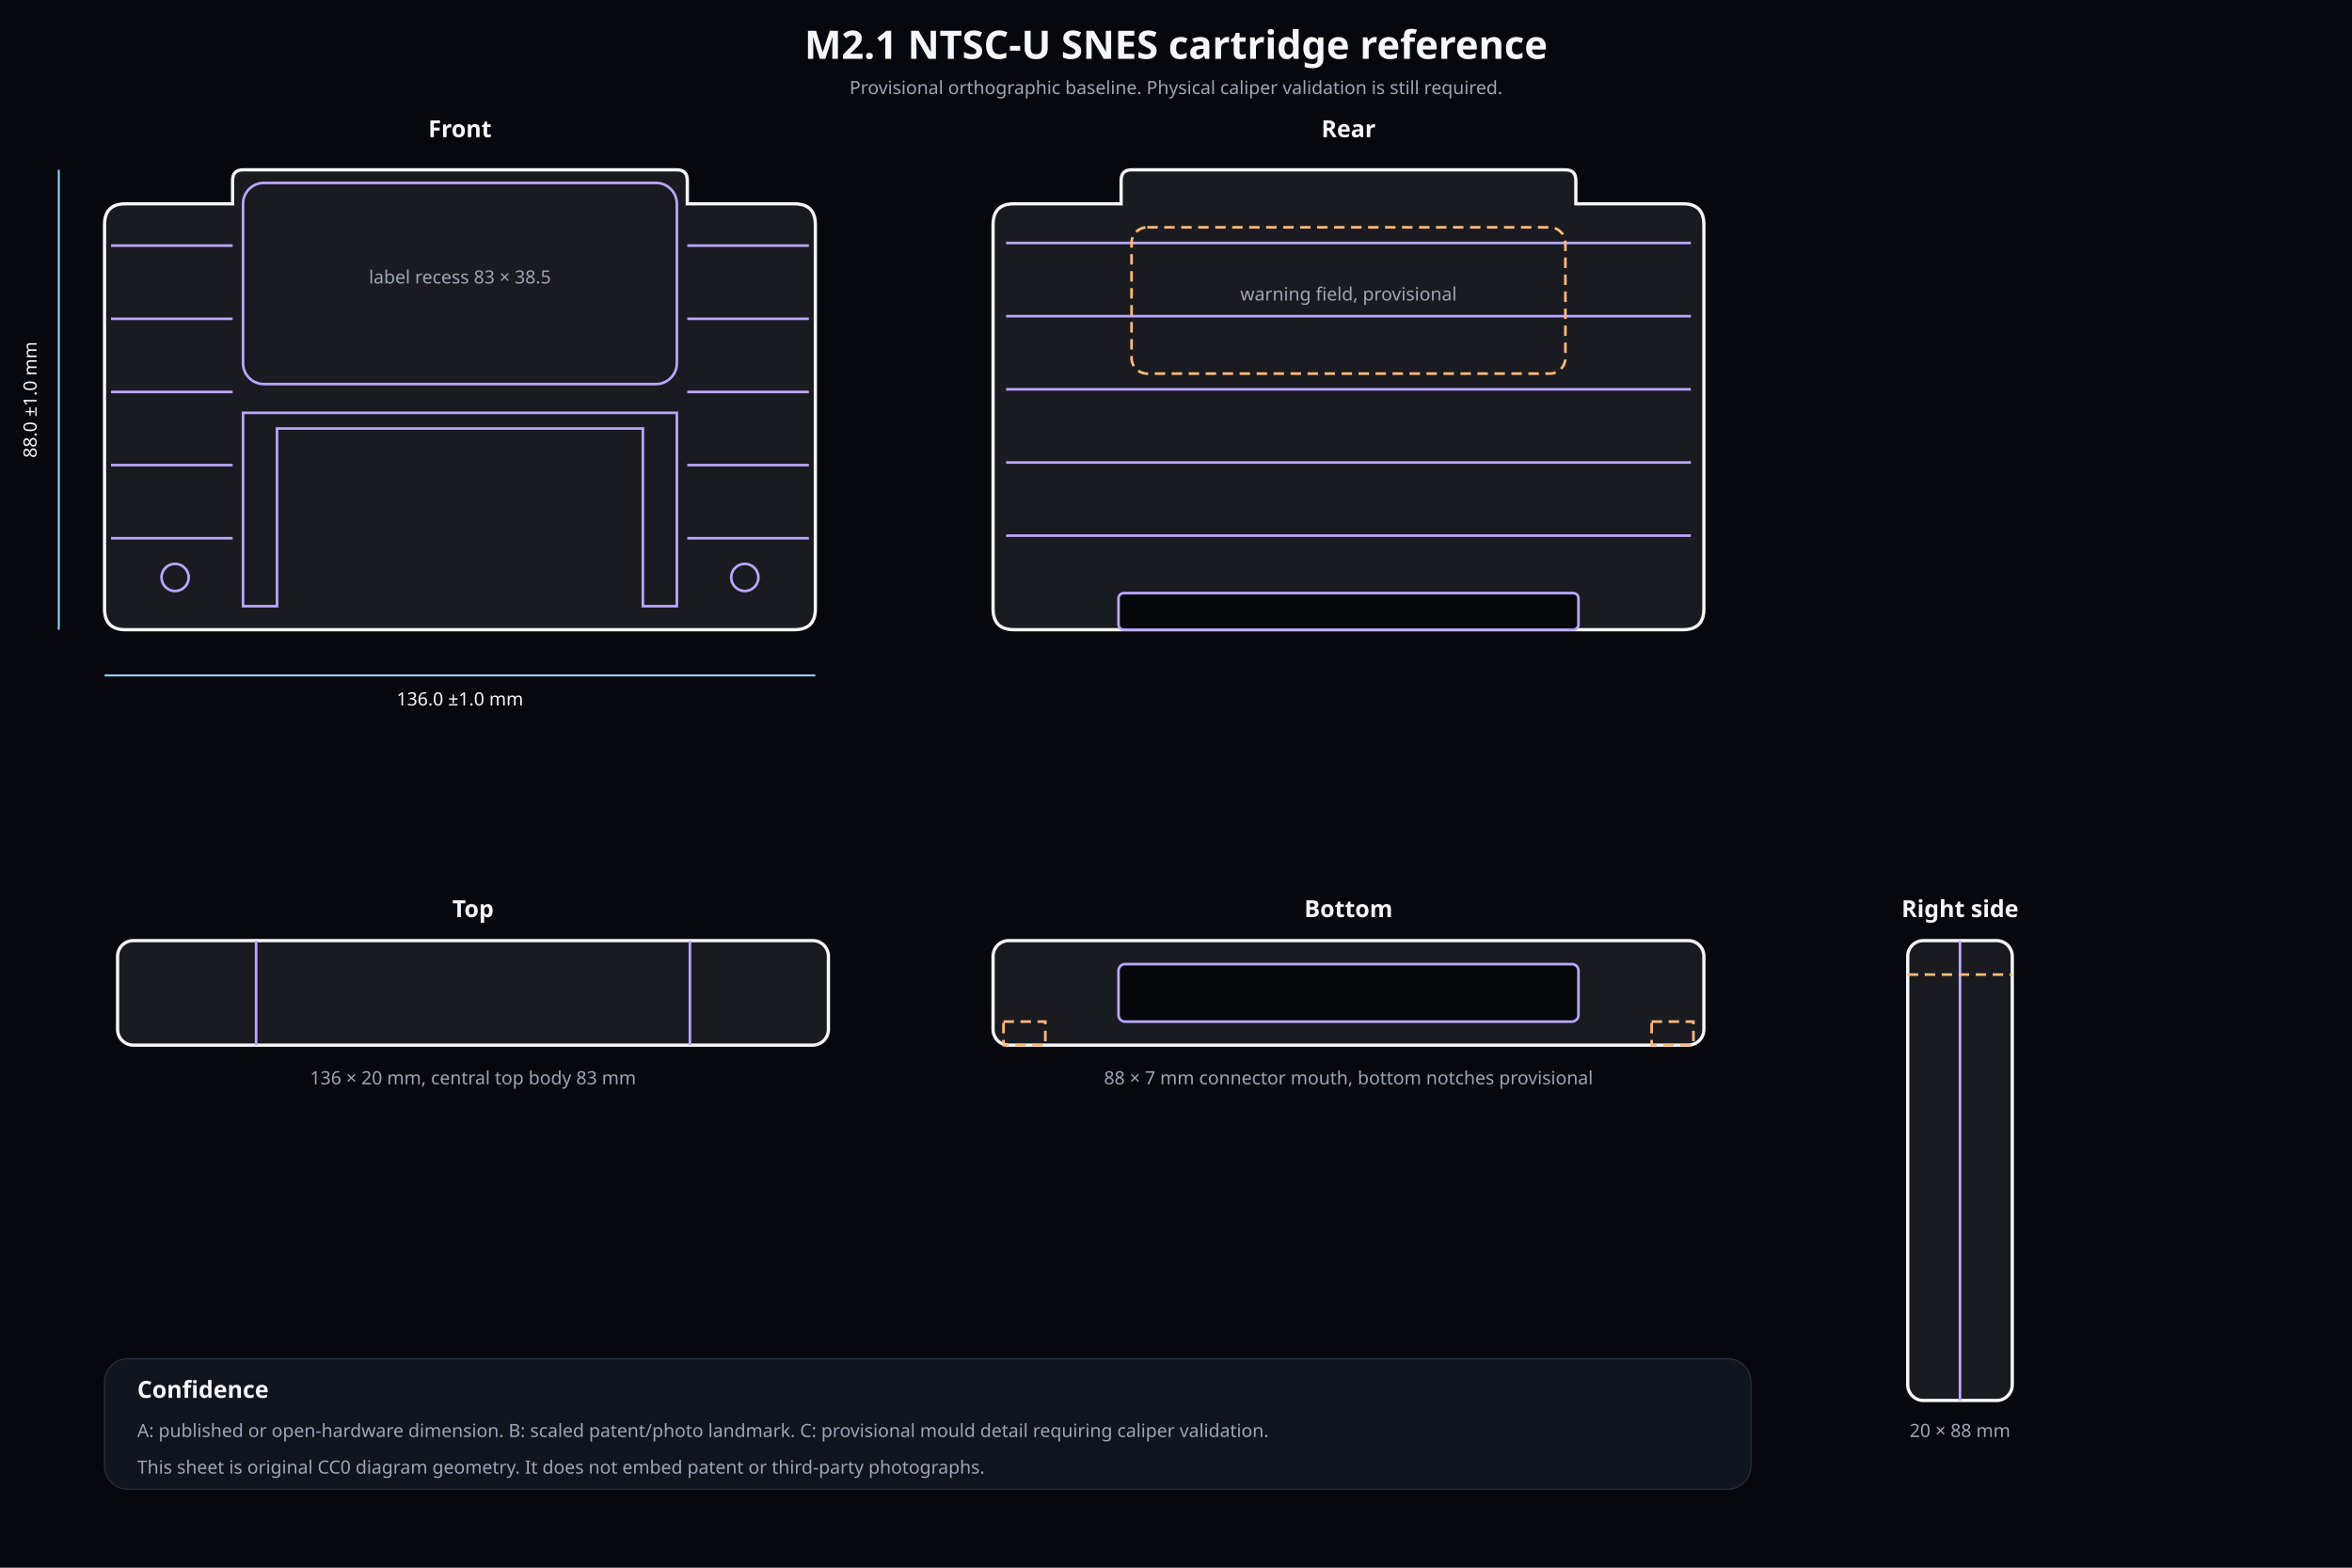
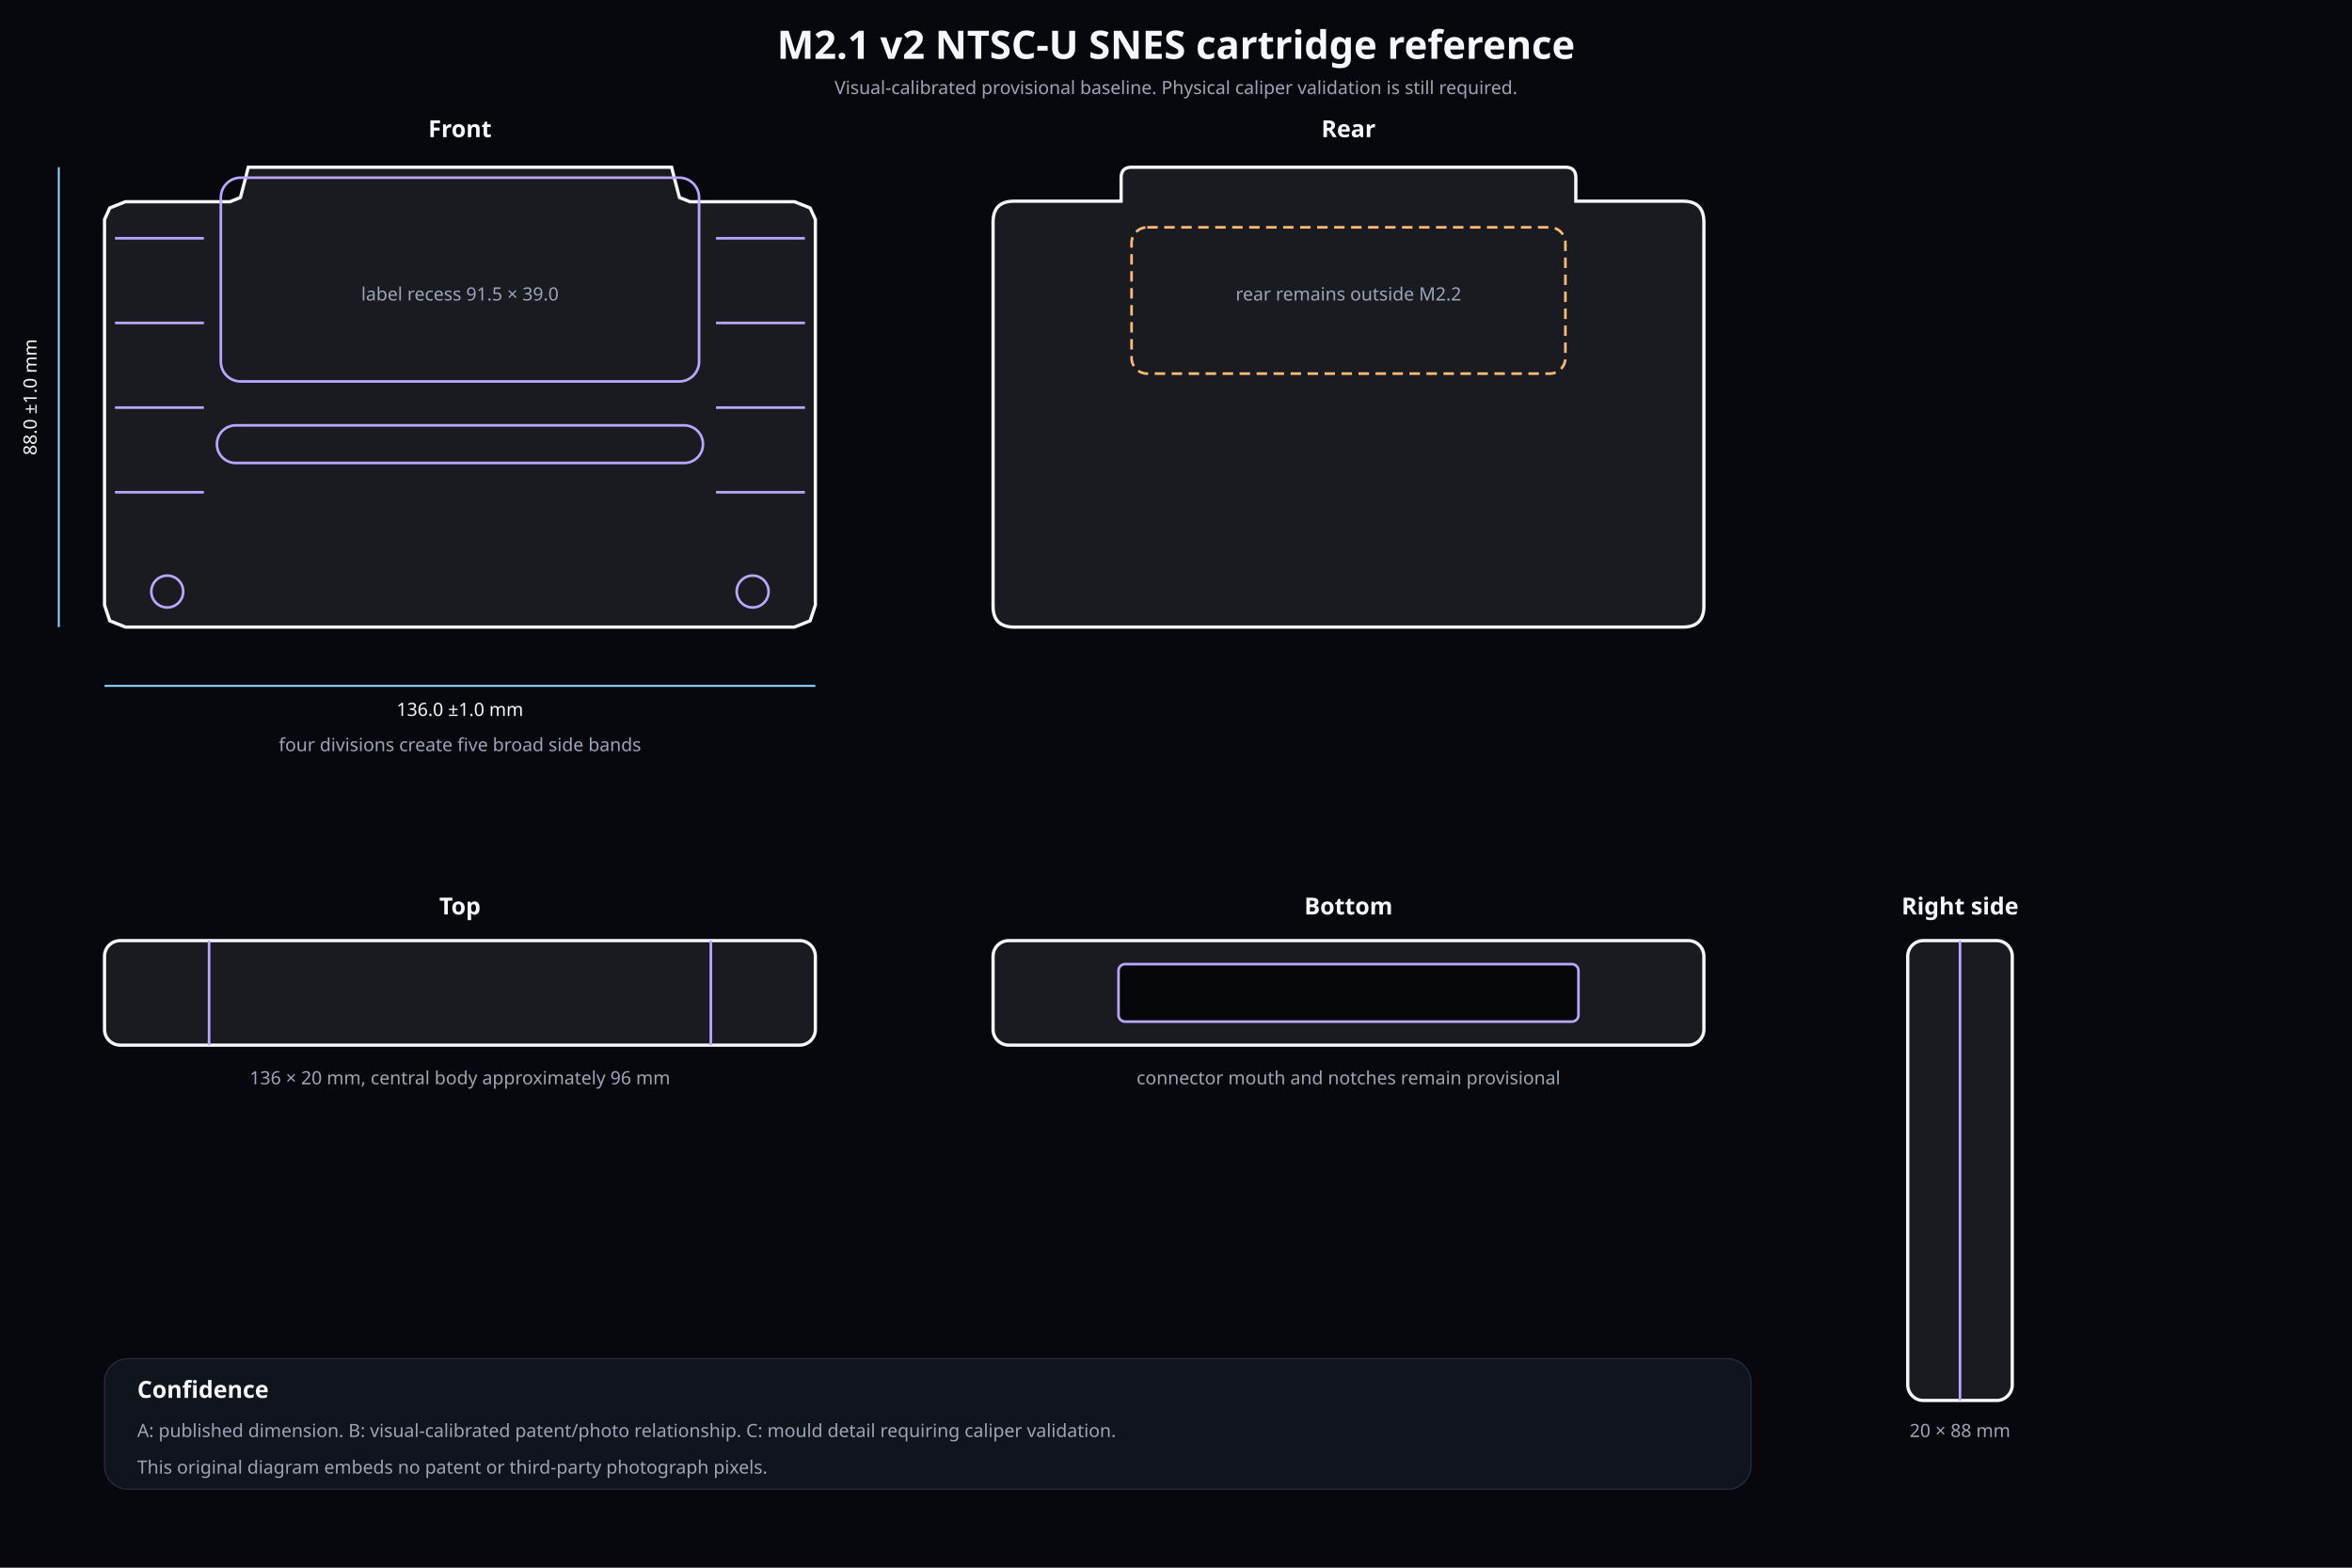
<svg xmlns="http://www.w3.org/2000/svg" width="1800" height="1200" viewBox="0 0 1800 1200">
  <rect width="100%" height="100%" fill="#07080d" />
-   <style>text{font-family:system-ui,sans-serif}.t{fill:#f6f7fb}.m{fill:#9ca5b5}.dim{stroke:#8fd3ff;fill:none;stroke-width:1.5}.ref{stroke:#f6f7fb;fill:#a9acb4;fill-opacity:.12;stroke-width:2.5}.feature{stroke:#b9a7ff;fill:none;stroke-width:2}.uncertain{stroke:#ffba7a;fill:none;stroke-dasharray:8 5;stroke-width:2}.grid{stroke:#242b39;stroke-width:1}.small{font-size:14px}.label{font-size:18px;font-weight:600}.head{font-size:30px;font-weight:700}</style>
-   <text x="900" y="45" text-anchor="middle" class="t head">M2.1 NTSC-U SNES cartridge reference</text>
-   <text x="900" y="72" text-anchor="middle" class="m small">Provisional orthographic baseline. Physical caliper validation is still required.</text>
-   <text x="352.0" y="105" text-anchor="middle" class="t label">Front</text>
-   <path d="M 186.0 130.0 L 518.0 130.0 Q 526.0 130.0 526.0 138.0 L 526.0 156.0 L 608.0 156.0 Q 624.0 156.0 624.0 172.0 L 624.0 466.0 Q 624.0 482.0 608.0 482.0 L 96.0 482.0 Q 80.0 482.0 80.0 466.0 L 80.0 172.0 Q 80.0 156.0 96.0 156.0 L 178.0 156.0 L 178.0 138.0 Q 178.0 130.0 186.0 130.0 Z" class="ref" />
-   <rect x="186.0" y="140.0" width="332.0" height="154.0" rx="16.0" class="feature" />
-   <text x="352.0" y="217.0" text-anchor="middle" class="m small">label recess 83 × 38.5</text>
-   <path d="M 186.0 316.0 H 518.0 V 464.0 H 492.0 V 328.0 H 212.0 V 464.0 H 186.0 Z" class="feature" />
-   <line x1="85.0" y1="412.0" x2="178.0" y2="412.0" class="feature" />
-   <line x1="526.0" y1="412.0" x2="619.0" y2="412.0" class="feature" />
-   <line x1="85.0" y1="356.0" x2="178.0" y2="356.0" class="feature" />
-   <line x1="526.0" y1="356.0" x2="619.0" y2="356.0" class="feature" />
-   <line x1="85.0" y1="300.0" x2="178.0" y2="300.0" class="feature" />
-   <line x1="526.0" y1="300.0" x2="619.0" y2="300.0" class="feature" />
-   <line x1="85.0" y1="244.0" x2="178.0" y2="244.0" class="feature" />
-   <line x1="526.0" y1="244.0" x2="619.0" y2="244.0" class="feature" />
-   <line x1="85.0" y1="188.0" x2="178.0" y2="188.0" class="feature" />
-   <line x1="526.0" y1="188.0" x2="619.0" y2="188.0" class="feature" />
-   <circle cx="134.0" cy="442.0" r="10.4" class="feature" />
-   <circle cx="570.0" cy="442.0" r="10.4" class="feature" />
-   <line x1="80.0" y1="517.0" x2="624.0" y2="517.0" class="dim" />
-   <text x="352.0" y="540.0" text-anchor="middle" class="t small">136.0 ±1.0 mm</text>
-   <line x1="45.0" y1="130.0" x2="45.0" y2="482.0" class="dim" />
-   <text x="28.0" y="306.0" transform="rotate(-90 28.0 306.0)" text-anchor="middle" class="t small">88.0 ±1.0 mm</text>
-   <text x="1032.0" y="105" text-anchor="middle" class="t label">Rear</text>
-   <path d="M 866.0 130.0 L 1198.0 130.0 Q 1206.0 130.0 1206.0 138.0 L 1206.0 156.0 L 1288.0 156.0 Q 1304.0 156.0 1304.0 172.0 L 1304.0 466.0 Q 1304.0 482.0 1288.0 482.0 L 776.0 482.0 Q 760.0 482.0 760.0 466.0 L 760.0 172.0 Q 760.0 156.0 776.0 156.0 L 858.0 156.0 L 858.0 138.0 Q 858.0 130.0 866.0 130.0 Z" class="ref" />
-   <line x1="770.0" y1="410.0" x2="1294.0" y2="410.0" class="feature" />
-   <line x1="770.0" y1="354.0" x2="1294.0" y2="354.0" class="feature" />
-   <line x1="770.0" y1="298.0" x2="1294.0" y2="298.0" class="feature" />
-   <line x1="770.0" y1="242.0" x2="1294.0" y2="242.0" class="feature" />
-   <line x1="770.0" y1="186.0" x2="1294.0" y2="186.0" class="feature" />
-   <rect x="866.0" y="174.0" width="332.0" height="112.0" rx="12" class="uncertain" />
-   <text x="1032.0" y="230.0" text-anchor="middle" class="m small">warning field, provisional</text>
-   <rect x="856.0" y="454.0" width="352.0" height="28.0" rx="4" fill="#05070b" stroke="#b9a7ff" stroke-width="2" />
-   <text x="362.0" y="702" text-anchor="middle" class="t label">Top</text>
-   <rect x="90" y="720" width="544" height="80" rx="12" class="ref" />
-   <line x1="196" y1="720" x2="196" y2="800" class="feature" />
-   <line x1="528" y1="720" x2="528" y2="800" class="feature" />
-   <text x="362" y="830" text-anchor="middle" class="m small">136 × 20 mm, central top body 83 mm</text>
-   <text x="1032.0" y="702" text-anchor="middle" class="t label">Bottom</text>
+   <style>text{font-family:system-ui,sans-serif}.t{fill:#f6f7fb}.m{fill:#9ca5b5}.dim{stroke:#8fd3ff;fill:none;stroke-width:1.5}.ref{stroke:#f6f7fb;fill:#a9acb4;fill-opacity:.12;stroke-width:2.5}.feature{stroke:#b9a7ff;fill:none;stroke-width:2}.uncertain{stroke:#ffba7a;fill:none;stroke-dasharray:8 5;stroke-width:2}.small{font-size:14px}.label{font-size:18px;font-weight:600}.head{font-size:30px;font-weight:700}</style>
+   <text x="900" y="45" text-anchor="middle" class="t head">M2.1 v2 NTSC-U SNES cartridge reference</text>
+   <text x="900" y="72" text-anchor="middle" class="m small">Visual-calibrated provisional baseline. Physical caliper validation is still required.</text>
+   <text x="352" y="105" text-anchor="middle" class="t label">Front</text>
+   <path d="M 96.0 480.0 L 608.0 480.0 L 620.0 475.2 L 624.0 463.2 L 624.0 168.0 L 620.0 159.2 L 608.0 154.4 L 552.0 154.4 L 544.0 154.4 L 528.0 154.4 L 520.0 151.2 L 516.0 136.0 L 514.0 128.0 L 190.0 128.0 L 188.0 136.0 L 184.0 151.2 L 176.0 154.4 L 160.0 154.4 L 152.0 154.4 L 96.0 154.4 L 84.0 159.2 L 80.0 168.0 L 80.0 463.2 L 84.0 475.2 Z" class="ref" />
+   <rect x="169.0" y="136.0" width="366.0" height="156.0" rx="15.2" class="feature" />
+   <text x="352" y="230" text-anchor="middle" class="m small">label recess 91.5 × 39.0</text>
+   <rect x="166.0" y="325.6" width="372.0" height="28.8" rx="14.4" class="feature" />
+   <line x1="88.0" y1="376.8" x2="156.0" y2="376.8" class="feature" />
+   <line x1="548.0" y1="376.8" x2="616.0" y2="376.8" class="feature" />
+   <line x1="88.0" y1="312.0" x2="156.0" y2="312.0" class="feature" />
+   <line x1="548.0" y1="312.0" x2="616.0" y2="312.0" class="feature" />
+   <line x1="88.0" y1="247.2" x2="156.0" y2="247.2" class="feature" />
+   <line x1="548.0" y1="247.2" x2="616.0" y2="247.2" class="feature" />
+   <line x1="88.0" y1="182.4" x2="156.0" y2="182.4" class="feature" />
+   <line x1="548.0" y1="182.4" x2="616.0" y2="182.4" class="feature" />
+   <circle cx="128.0" cy="452.8" r="12.2" class="feature" />
+   <circle cx="576.0" cy="452.8" r="12.2" class="feature" />
+   <line x1="80" y1="525" x2="624" y2="525" class="dim" />
+   <text x="352" y="548" text-anchor="middle" class="t small">136.0 ±1.0 mm</text>
+   <line x1="45" y1="128" x2="45" y2="480" class="dim" />
+   <text x="28" y="304" transform="rotate(-90 28 304)" text-anchor="middle" class="t small">88.0 ±1.0 mm</text>
+   <text x="352" y="575" text-anchor="middle" class="m small">four divisions create five broad side bands</text>
+   <text x="1032" y="105" text-anchor="middle" class="t label">Rear</text>
+   <path d="M 866 128 L 1198 128 Q 1206 128 1206 136 L 1206 154 L 1288 154 Q 1304 154 1304 170 L 1304 464 Q 1304 480 1288 480 L 776 480 Q 760 480 760 464 L 760 170 Q 760 154 776 154 L 858 154 L 858 136 Q 858 128 866 128 Z" class="ref" />
+   <rect x="866" y="174" width="332" height="112" rx="12" class="uncertain" />
+   <text x="1032" y="230" text-anchor="middle" class="m small">rear remains outside M2.2</text>
+   <text x="352" y="700" text-anchor="middle" class="t label">Top</text>
+   <rect x="80" y="720" width="544" height="80" rx="12" class="ref" />
+   <line x1="160" y1="720" x2="160" y2="800" class="feature" />
+   <line x1="544" y1="720" x2="544" y2="800" class="feature" />
+   <text x="352" y="830" text-anchor="middle" class="m small">136 × 20 mm, central body approximately 96 mm</text>
+   <text x="1032" y="700" text-anchor="middle" class="t label">Bottom</text>
  <rect x="760" y="720" width="544" height="80" rx="12" class="ref" />
-   <rect x="856.0" y="738" width="352" height="44" rx="5" fill="#05070b" stroke="#b9a7ff" stroke-width="2" />
-   <rect x="768" y="782" width="32" height="18" class="uncertain" />
-   <rect x="1264" y="782" width="32" height="18" class="uncertain" />
-   <text x="1032" y="830" text-anchor="middle" class="m small">88 × 7 mm connector mouth, bottom notches provisional</text>
-   <text x="1500.0" y="702" text-anchor="middle" class="t label">Right side</text>
+   <rect x="856" y="738" width="352" height="44" rx="5" fill="#05070b" stroke="#b9a7ff" stroke-width="2" />
+   <text x="1032" y="830" text-anchor="middle" class="m small">connector mouth and notches remain provisional</text>
+   <text x="1500" y="700" text-anchor="middle" class="t label">Right side</text>
  <rect x="1460" y="720" width="80" height="352" rx="12" class="ref" />
-   <line x1="1500.0" y1="720" x2="1500.0" y2="1072" class="feature" />
-   <line x1="1460" y1="746" x2="1540" y2="746" class="uncertain" />
+   <line x1="1500" y1="720" x2="1500" y2="1072" class="feature" />
  <text x="1500" y="1100" text-anchor="middle" class="m small">20 × 88 mm</text>
  <rect x="80" y="1040" width="1260" height="100" rx="18" fill="#10141d" stroke="#242b39" />
  <text x="105" y="1070" class="t label">Confidence</text>
-   <text x="105" y="1100" class="m small">A: published or open-hardware dimension. B: scaled patent/photo landmark. C: provisional mould detail requiring caliper validation.</text>
-   <text x="105" y="1128" class="m small">This sheet is original CC0 diagram geometry. It does not embed patent or third-party photographs.</text>
+   <text x="105" y="1100" class="m small">A: published dimension. B: visual-calibrated patent/photo relationship. C: mould detail requiring caliper validation.</text>
+   <text x="105" y="1128" class="m small">This original diagram embeds no patent or third-party photograph pixels.</text>
</svg>
